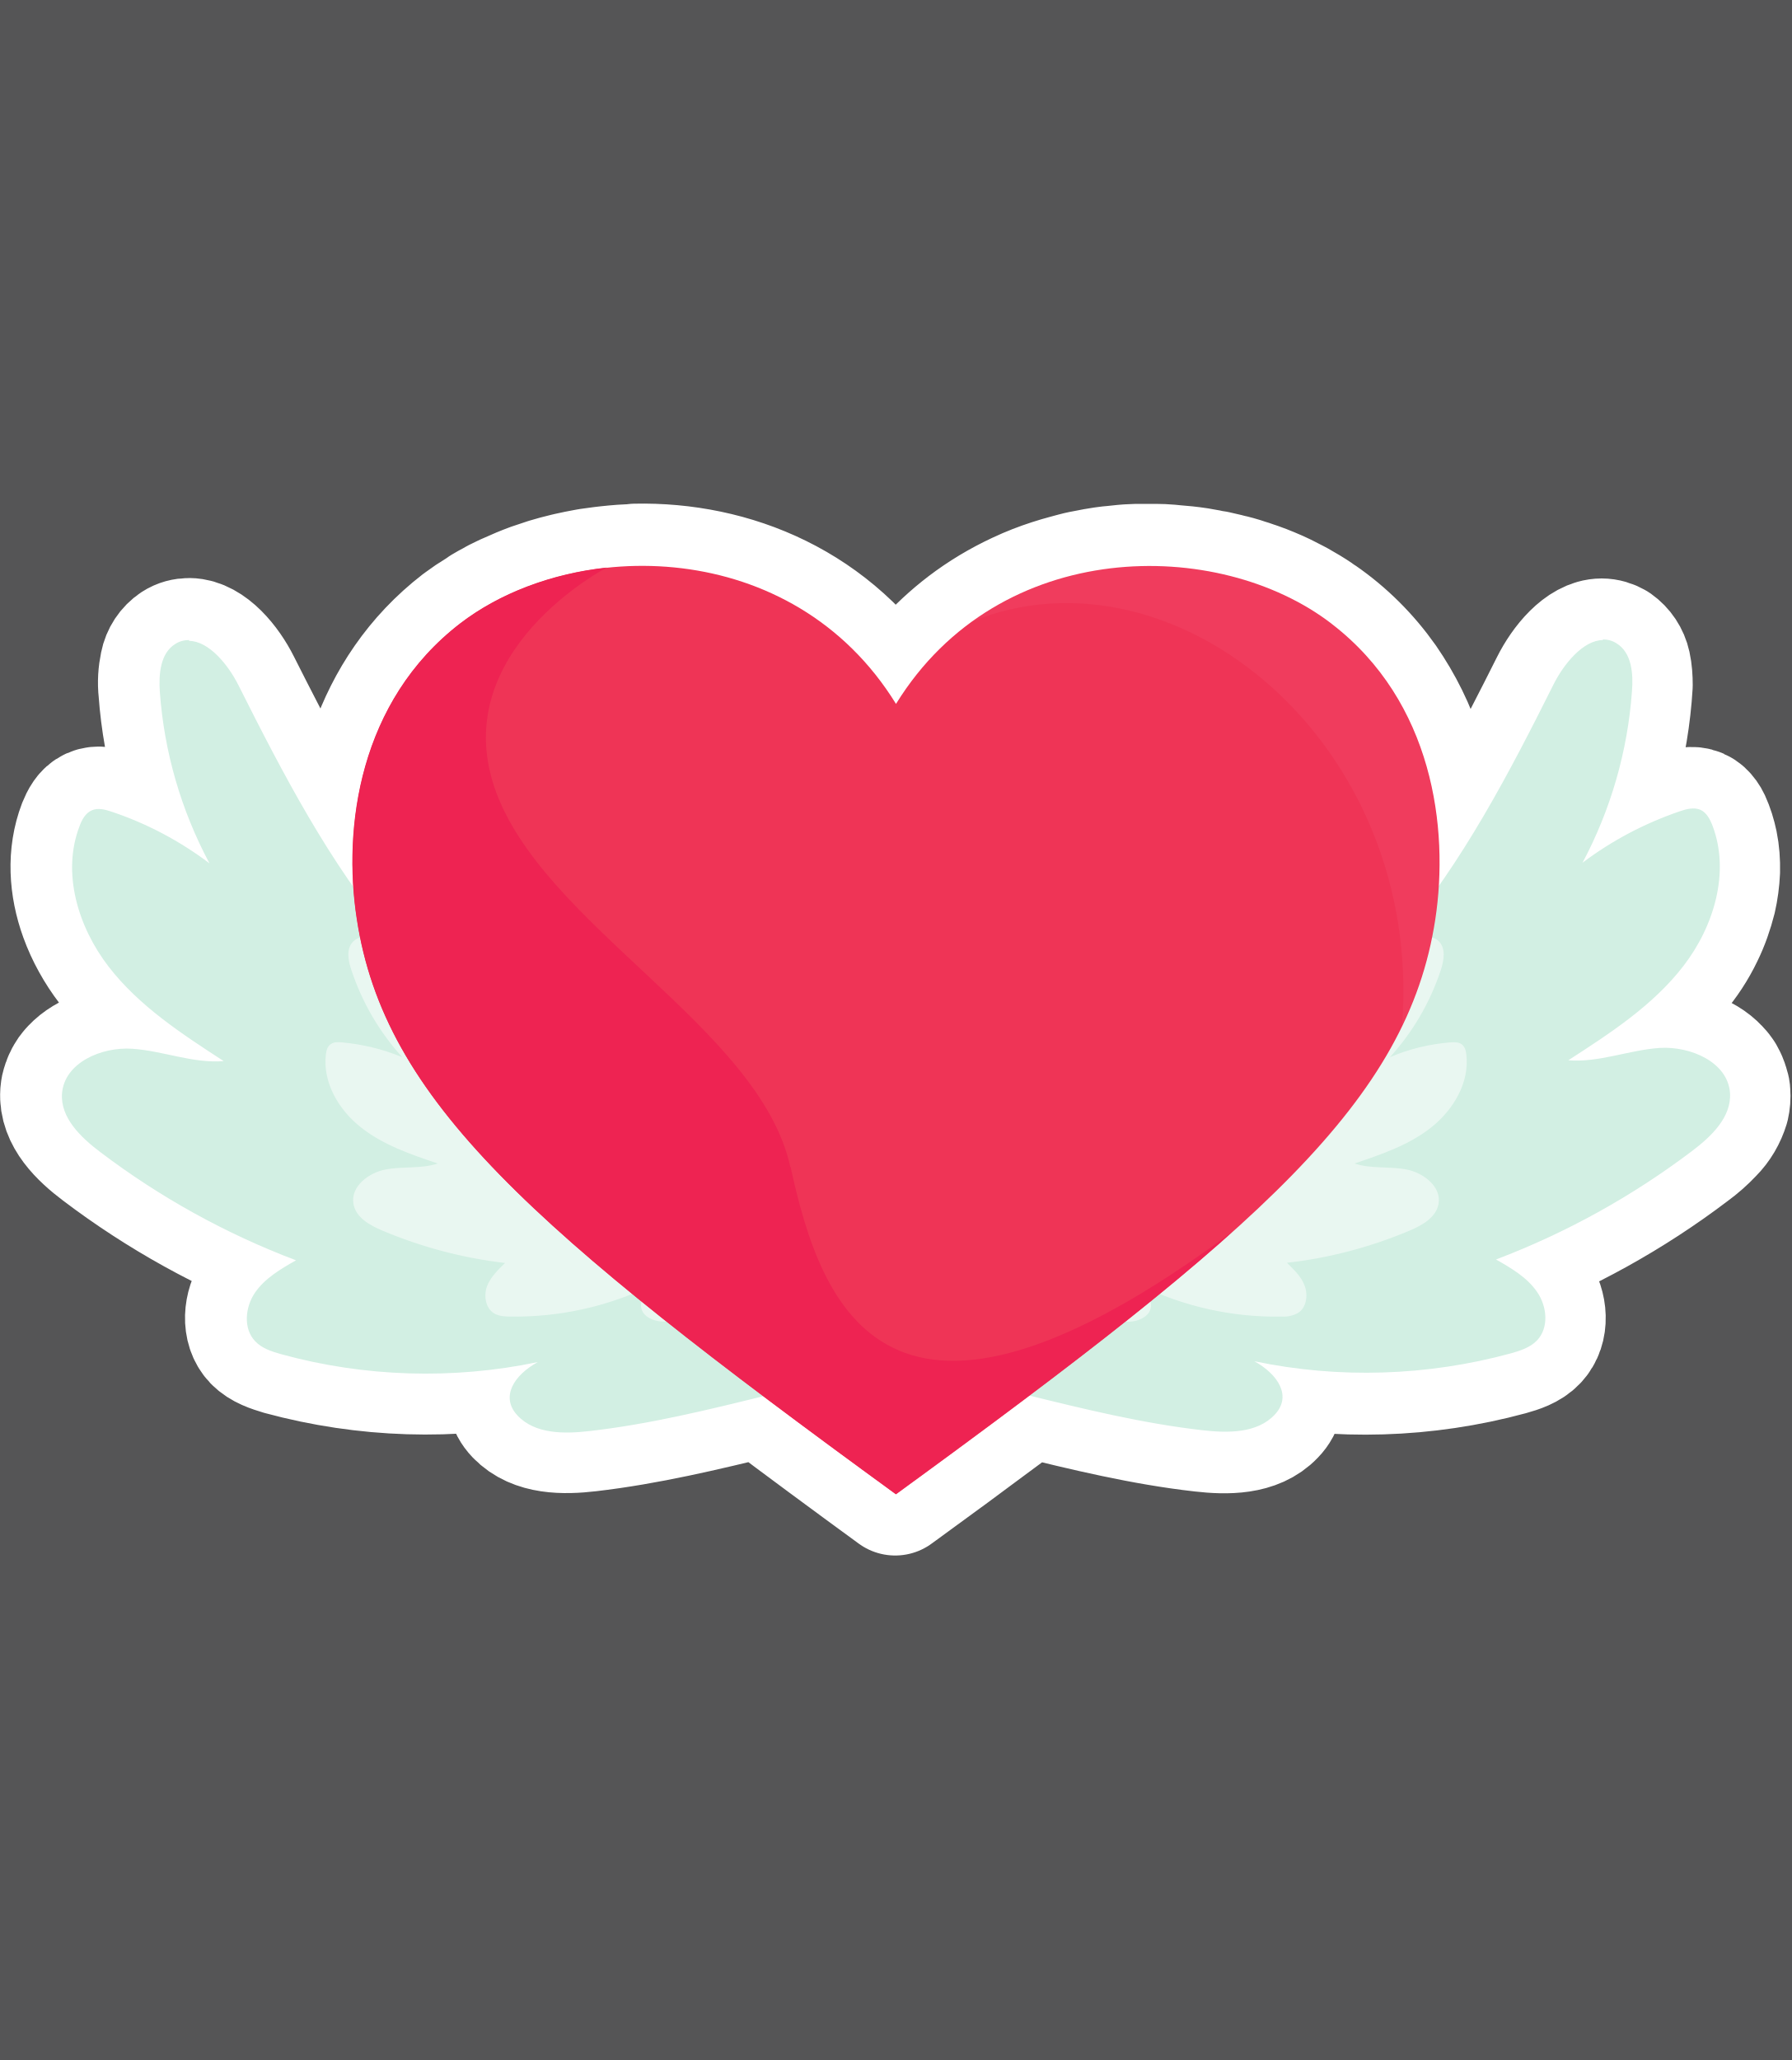
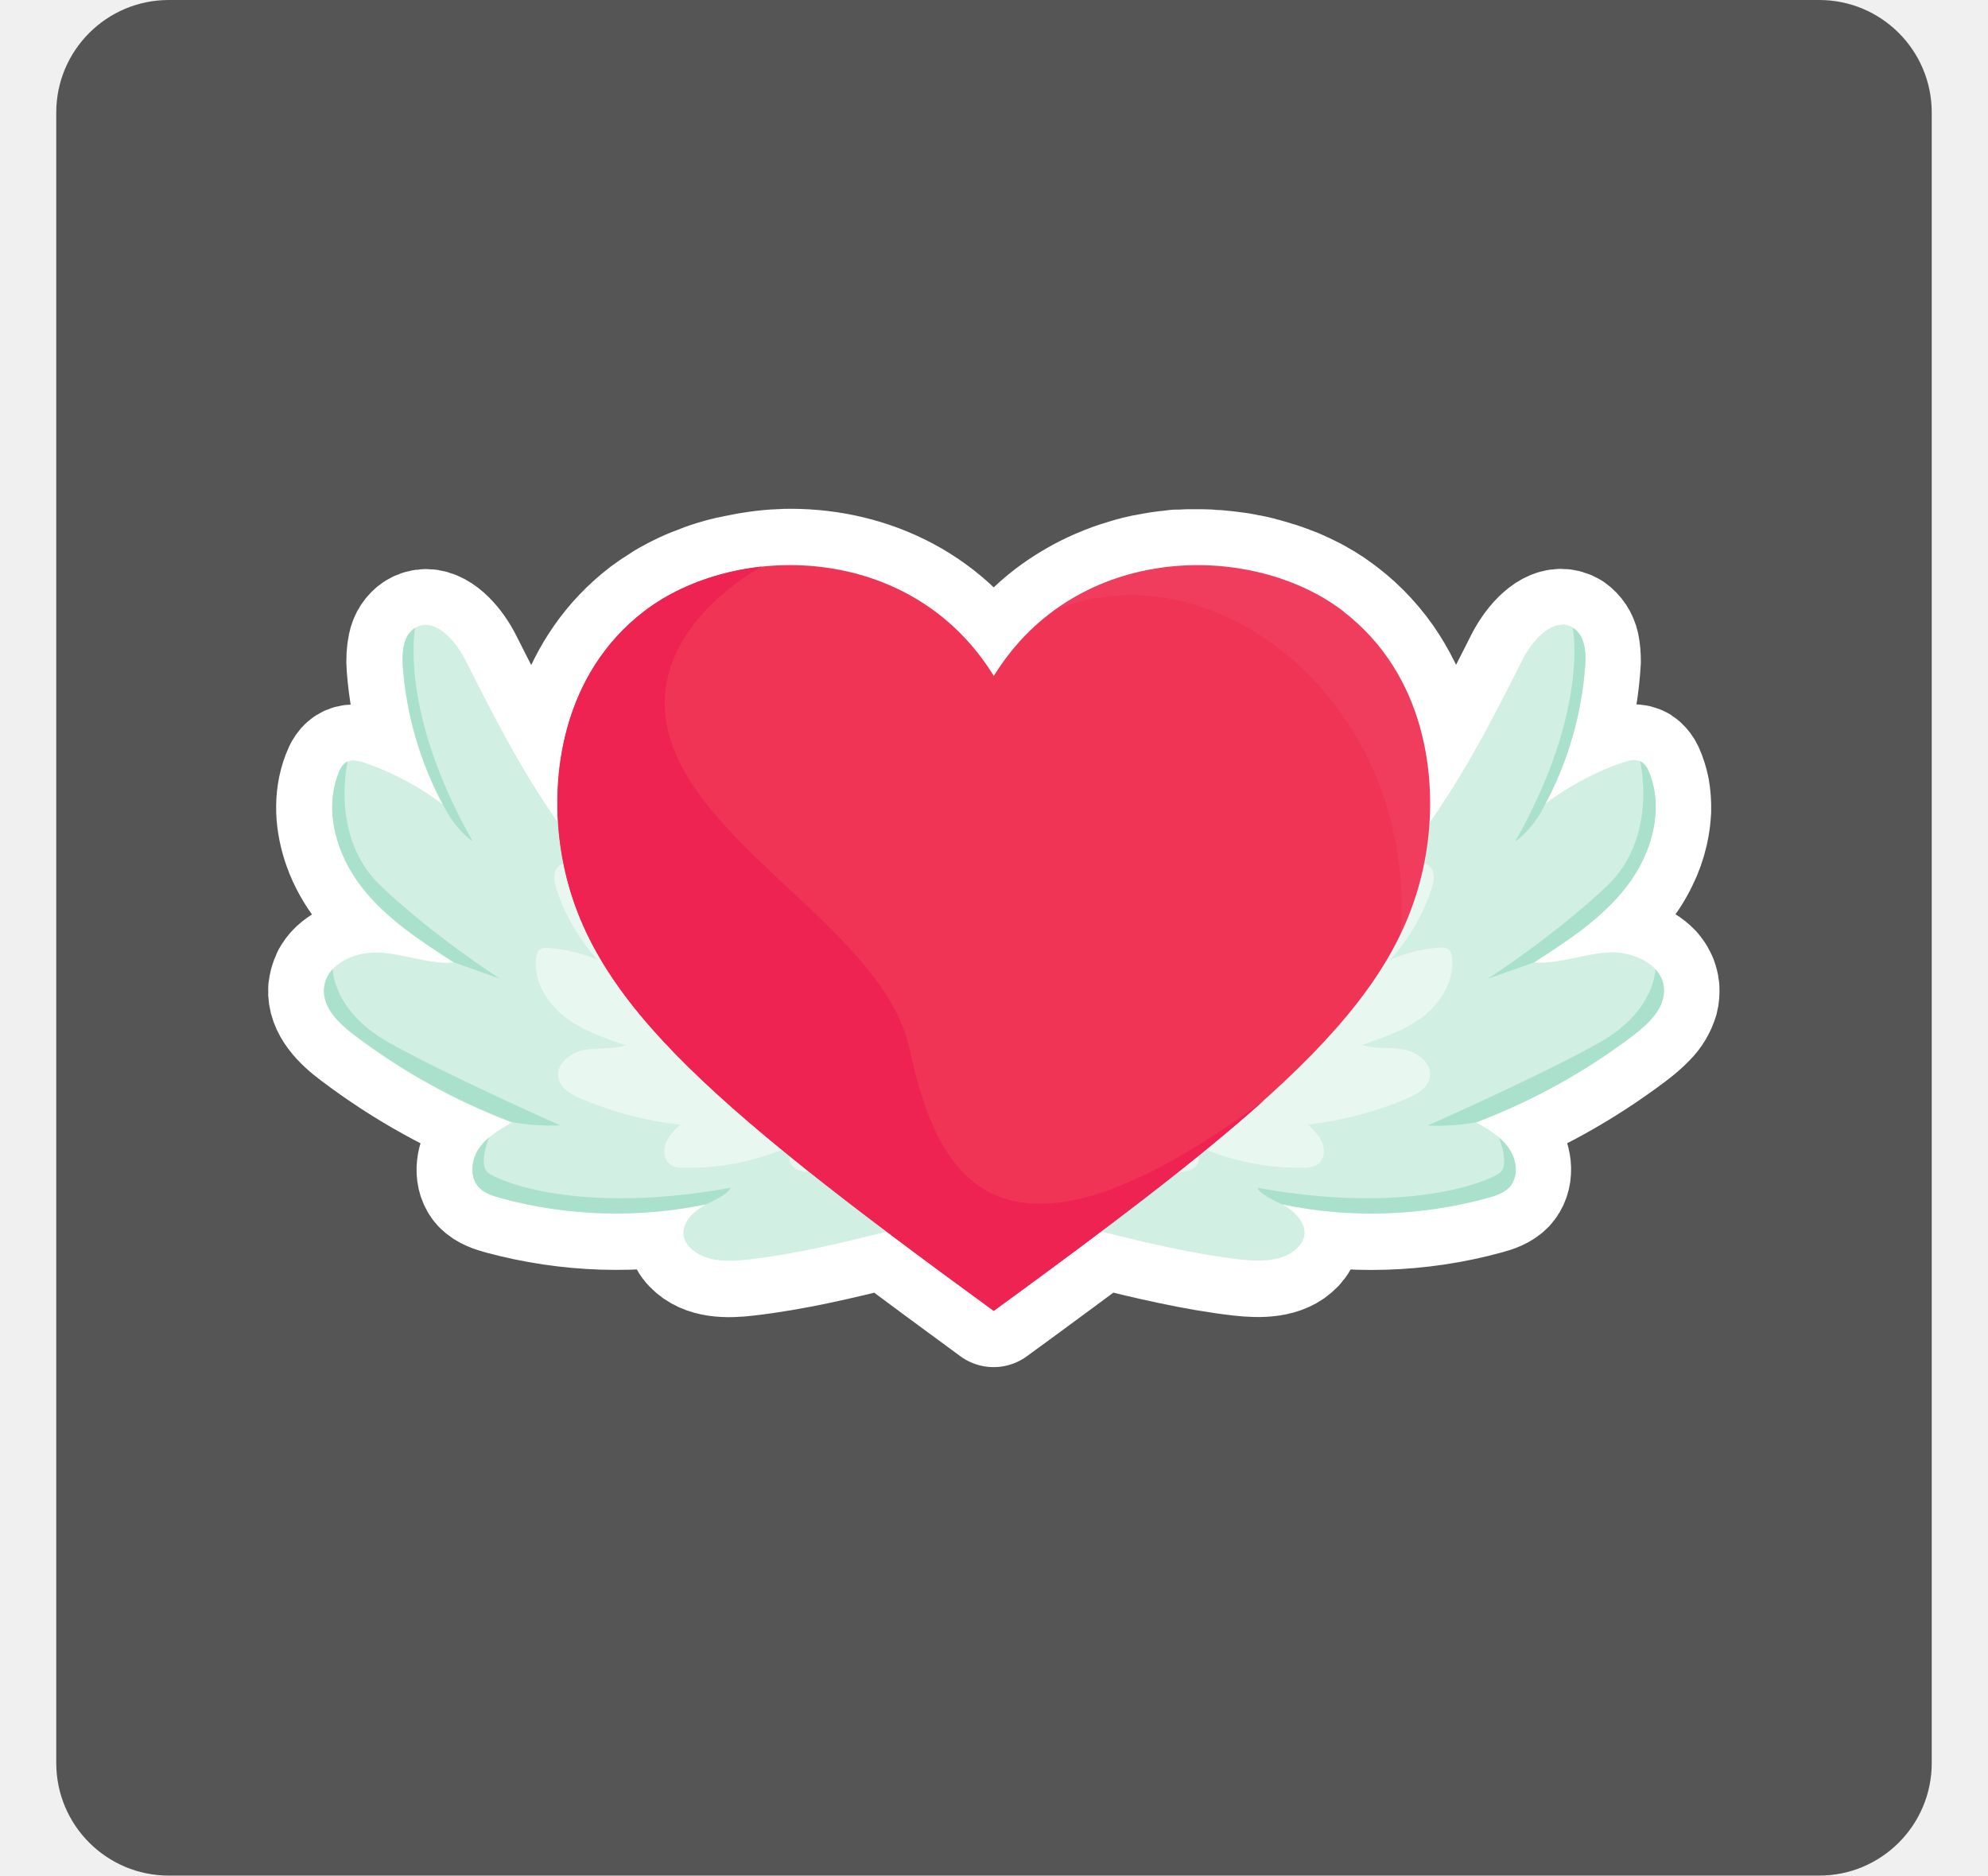
- <svg xmlns="http://www.w3.org/2000/svg" width="87" height="100" viewBox="0 0 87 100">
+ <svg xmlns="http://www.w3.org/2000/svg" width="106" height="100" viewBox="0 0 106 100">
  <g id="Hintergrund">
-     <rect id="Hintergrund-2" data-name="Hintergrund" width="87" height="100" fill="#555556" />
+     <rect id="Hintergrund-2" data-name="Hintergrund" x="3" width="100" height="100" rx="6" ry="6" fill="#555556" />
  </g>
-   <g id="amor">
-     <path d="M30.88,27.47c-.47,0-.93.04-1.39.09l-.26.03-.37.05-.29.04-.16.03c-.27.05-.53.1-.79.16l-.17.04c-.3.07-.59.15-.89.24h0c-.18.06-.36.12-.54.18l-.21.07c-.38.14-.74.29-1.11.46l-.16.07c-.14.07-.29.14-.43.21l-.12.07c-.18.09-.35.19-.52.29l-.08.06c-.14.09-.28.18-.42.27l-.13.08c-.16.11-.32.23-.48.34-4.33,3.34-5.46,8.52-5.19,12.75-2.15-3.06-3.89-6.43-5.58-9.78-.5-1-1.44-2.15-2.4-2.16-.24,0-.47.06-.67.19-.35.23-.59.6-.67,1.01-.09.43-.12.87-.07,1.31.21,2.91,1.03,5.74,2.4,8.31-1.43-1.08-3.03-1.92-4.73-2.5-.32-.11-.68-.21-.99-.07-.3.13-.47.46-.59.76-.54,1.41-.44,2.97.08,4.41.31.86.77,1.68,1.32,2.4,1.48,1.92,3.55,3.27,5.59,4.58-1.49.12-2.94-.5-4.44-.6-1.03-.07-2.21.29-2.88,1.01l-.02.02c-.06.07-.12.14-.17.21l-.04.07c-.04.06-.08.12-.11.19l-.04.09c-.03.06-.05.13-.07.2l-.03.09c-.03.1-.04.2-.05.31-.08,1.17.91,2.12,1.85,2.83,2.9,2.2,6.1,3.97,9.5,5.26-.48.27-.96.55-1.37.91h0c-.1.09-.19.18-.28.27l-.09.1-.07.07c-.06.07-.12.14-.17.22-.48.7-.58,1.75,0,2.36.33.34.81.49,1.27.63,4.06,1.1,8.32,1.24,12.44.38-1.17.64-1.83,1.7-.98,2.59.85.89,2.26.88,3.48.74,2.84-.33,5.63-1,8.41-1.68,1.98,1.49,4.12,3.07,6.46,4.78.95-.69,1.86-1.36,2.75-2.01l1.24-.92,1.5-1.11.98-.73c2.78.68,5.57,1.36,8.41,1.68,1.23.14,2.64.15,3.48-.74.86-.89.19-1.95-.98-2.59,4.12.85,8.38.72,12.44-.38.46-.13.94-.28,1.27-.63.59-.62.49-1.66.01-2.36-.05-.08-.11-.15-.17-.22l-.07-.07-.09-.1c-.09-.09-.18-.18-.28-.26h0c-.43-.35-.89-.65-1.37-.91,3.4-1.29,6.6-3.06,9.5-5.26.37-.27.71-.57,1.02-.9.36-.36.62-.81.77-1.3.05-.22.07-.44.05-.67,0-.09-.02-.18-.05-.27l-.03-.09c-.02-.07-.04-.13-.07-.2l-.04-.09c-.03-.06-.07-.13-.1-.19l-.05-.07c-.05-.07-.1-.14-.16-.2l-.03-.03c-.66-.72-1.85-1.07-2.89-1.01-1.49.1-2.94.72-4.44.6,1.91-1.23,3.85-2.49,5.31-4.22.5-.58.92-1.22,1.25-1.91.27-.55.47-1.13.62-1.72.1-.44.16-.89.18-1.34.01-.45-.02-.9-.11-1.34-.08-.38-.19-.74-.35-1.09-.07-.15-.17-.29-.29-.4-.06-.05-.13-.1-.2-.13-.31-.14-.66-.04-.98.07-1.7.58-3.29,1.42-4.73,2.5,1.42-2.67,2.24-5.62,2.42-8.64,0-.33-.02-.66-.09-.98-.09-.41-.33-.77-.67-1.01-.2-.12-.43-.19-.66-.19-.96,0-1.9,1.16-2.4,2.16-1.68,3.35-3.42,6.72-5.57,9.78,0-.05,0-.09,0-.13.06-.93.04-1.87-.06-2.8-.11-1.14-.34-2.27-.68-3.37-.41-1.31-1.02-2.54-1.8-3.67-.86-1.22-1.92-2.28-3.15-3.13-.04-.03-.08-.06-.13-.09-.31-.21-.63-.4-.95-.58l-.15-.08c-.16-.08-.31-.16-.47-.24l-.1-.05c-.19-.09-.38-.18-.58-.26l-.15-.06c-.15-.06-.29-.12-.44-.17l-.23-.08c-.13-.05-.27-.09-.4-.13l-.21-.07c-.16-.05-.31-.09-.47-.13-.06-.01-.11-.03-.16-.04-.22-.05-.43-.1-.65-.15h-.07c-.2-.05-.4-.09-.6-.12l-.17-.03c-.39-.06-.79-.1-1.19-.13l-.2-.02c-.23-.02-.45-.03-.68-.03h0c-.22,0-.44,0-.66,0-.08,0-.16,0-.24,0l-.45.02-.24.02-.47.05-.22.02c-.2.03-.41.05-.61.09h0l-.36.07c-.22.04-.44.08-.66.14l-.26.07c-.14.04-.27.07-.4.11l-.14.04c-.51.15-1.02.33-1.51.54l-.09.04c-.92.4-1.79.89-2.61,1.48-1.48,1.07-2.74,2.43-3.7,3.99-2.98-4.83-7.94-6.79-12.63-6.69h.01Z" fill="#fafdfc" stroke="#fff" stroke-linejoin="round" stroke-width="6" />
-     <path d="M9.18,31.07c-.24,0-.47.06-.67.19-.73.45-.81,1.47-.75,2.33.21,2.91,1.03,5.74,2.41,8.32-1.43-1.08-3.03-1.93-4.73-2.5-.32-.11-.68-.21-.99-.07-.3.13-.48.46-.59.77-.87,2.26-.07,4.89,1.41,6.81,1.48,1.92,3.56,3.27,5.59,4.59-1.5.12-2.95-.5-4.44-.6-1.5-.1-3.3.68-3.41,2.18-.08,1.17.91,2.12,1.85,2.83,2.9,2.2,6.1,3.97,9.51,5.26-.74.42-1.51.87-1.99,1.57-.48.7-.58,1.75.01,2.36.33.35.81.5,1.27.63,4.04,1.11,8.34,1.24,12.45.38-1.17.64-1.83,1.7-.98,2.6.85.9,2.26.89,3.48.75,2.91-.33,5.76-1.03,8.6-1.73,1.06-.26,2.23-.6,2.8-1.53.98-1.61-1.63-2.95-1.91-4.81-1.85-12.24-13.71-9.51-19.03-15.84-3.09-3.68-5.33-7.99-7.49-12.29-.5-1-1.44-2.15-2.4-2.16ZM77.82,31.07c-.96.01-1.9,1.16-2.4,2.16-2.15,4.3-4.4,8.61-7.49,12.29-5.32,6.33-17.18,3.59-19.03,15.84-.28,1.86-2.89,3.2-1.91,4.81.57.93,1.74,1.27,2.8,1.53,2.84.7,5.69,1.4,8.6,1.73,1.23.14,2.64.15,3.49-.75.85-.89.19-1.95-.98-2.6,4.1.86,8.4.72,12.44-.38.46-.13.94-.28,1.28-.63.59-.62.49-1.66,0-2.36-.48-.7-1.25-1.15-1.99-1.57,3.4-1.29,6.6-3.06,9.51-5.26.94-.71,1.93-1.65,1.85-2.83-.11-1.49-1.91-2.27-3.41-2.18-1.49.1-2.95.72-4.44.6,2.04-1.32,4.11-2.66,5.59-4.58,1.48-1.92,2.27-4.55,1.41-6.81-.12-.31-.29-.64-.59-.77-.31-.13-.67-.04-.99.07-1.7.58-3.3,1.42-4.73,2.5,1.37-2.57,2.19-5.41,2.4-8.32.07-.86-.01-1.88-.75-2.33-.2-.13-.43-.19-.66-.19h0Z" fill="#d2efe3" />
-     <path d="M17.61,45.49c-.18.01-.34.09-.47.22-.34.35-.24.92-.08,1.38.52,1.57,1.36,3.01,2.47,4.23-.94-.39-1.93-.63-2.94-.72-.19-.02-.4-.02-.55.1-.15.11-.2.31-.22.5-.16,1.36.64,2.7,1.72,3.54,1.08.85,2.41,1.3,3.71,1.74-.8.27-1.69.13-2.52.29-.83.15-1.72.83-1.57,1.67.11.66.79,1.04,1.41,1.3,1.9.8,3.9,1.33,5.95,1.57-.35.34-.71.69-.88,1.14-.16.46-.07,1.04.34,1.3.23.14.51.16.78.16,2.38.04,4.74-.48,6.89-1.52-.55.51-.77,1.19-.18,1.56.59.37,1.36.17,2.02-.08,1.55-.59,3.02-1.37,4.48-2.15.55-.29,1.14-.64,1.32-1.23.31-1.02-1.3-1.39-1.72-2.38-2.72-6.46-8.85-3.31-12.65-6.04-2.21-1.59-4.04-3.65-5.82-5.71-.38-.44-.99-.9-1.5-.87h0ZM69.39,45.49c-.51-.03-1.11.43-1.49.87-1.78,2.06-3.61,4.11-5.82,5.71-3.8,2.74-9.93-.42-12.65,6.05-.41.98-2.03,1.35-1.72,2.38.18.59.78.93,1.32,1.23,1.46.78,2.93,1.56,4.48,2.15.65.25,1.43.45,2.02.07.59-.37.37-1.05-.18-1.56,2.13,1.04,4.51,1.57,6.88,1.52.27.02.54-.04.78-.17.41-.25.5-.84.34-1.3-.16-.46-.53-.8-.87-1.14,2.05-.23,4.05-.76,5.95-1.56.62-.26,1.29-.64,1.41-1.3.15-.83-.73-1.51-1.56-1.67-.84-.16-1.72-.02-2.52-.29,1.3-.44,2.63-.89,3.71-1.74,1.08-.85,1.88-2.18,1.72-3.54-.02-.19-.07-.39-.22-.5-.15-.12-.36-.11-.55-.1-1.01.08-2.01.32-2.94.72,1.11-1.22,1.95-2.66,2.47-4.23.15-.46.25-1.03-.08-1.38-.12-.13-.29-.21-.47-.21h0Z" fill="#e9f7f1" />
-     <path d="M8.51,31.26c-.73.45-.81,1.47-.75,2.33.21,2.91,1.03,5.74,2.41,8.32.77,1.6,1.81,2.26,1.81,2.26-4.5-7.94-3.47-12.9-3.47-12.9ZM78.49,31.26s1.03,4.97-3.47,12.9c0,0,1.05-.66,1.81-2.26,1.37-2.57,2.19-5.41,2.4-8.32.07-.86-.01-1.88-.75-2.33ZM4.45,39.32c-.3.13-.48.46-.59.77-.87,2.26-.07,4.89,1.41,6.81,1.48,1.92,3.56,3.27,5.59,4.59l2.78.98s-4.09-2.64-7.2-5.61c-3.1-2.96-1.99-7.53-1.99-7.53ZM82.55,39.32s1.11,4.57-1.99,7.53c-3.11,2.96-7.2,5.61-7.2,5.61l2.78-.98c2.04-1.32,4.11-2.66,5.59-4.58,1.48-1.92,2.27-4.55,1.41-6.81-.12-.31-.29-.64-.59-.77ZM3.53,51.88c-.3.32-.49.73-.52,1.17-.09,1.17.91,2.12,1.84,2.83,2.9,2.2,6.1,3.97,9.51,5.26,1.55.28,2.92.19,2.92.19,0,0-7.03-3.11-10.4-5.03-3.37-1.92-3.34-4.42-3.34-4.42ZM83.47,51.88s.03,2.51-3.34,4.42c-3.37,1.91-10.4,5.03-10.4,5.03,0,0,1.37.09,2.92-.19,3.4-1.29,6.6-3.06,9.51-5.26.94-.71,1.93-1.65,1.85-2.83-.03-.44-.22-.85-.52-1.17h0ZM12.98,62.05c-.23.2-.44.42-.62.67-.48.7-.58,1.75.01,2.36.33.34.81.49,1.27.62,4.04,1.11,8.34,1.24,12.45.38,1.49-.68,1.48-.99,1.48-.99-9.17,1.65-13.99-.41-14.64-.9-.64-.48.03-2.11.05-2.15ZM74.02,62.05s.69,1.67.05,2.15c-.65.48-5.47,2.55-14.64.9,0,0-.02.31,1.48.99,4.1.86,8.4.72,12.44-.38.46-.13.94-.28,1.28-.63.59-.62.49-1.66,0-2.36-.17-.25-.38-.47-.61-.67Z" fill="none" />
-     <path d="M64.65,30.28c-5.48-4.22-16.13-4.25-21.15,3.89-5.02-8.14-15.67-8.12-21.15-3.9-4.9,3.77-5.71,9.9-5.02,14.35,1.34,8.79,8.43,15,26.17,27.92,17.74-12.92,24.83-19.12,26.18-27.9.68-4.45-.12-10.58-5.02-14.35" fill="#ef3456" />
-     <path d="M38.37,56.65c-1.48-6.78-12.12-11.77-14.37-18.44-2.23-6.63,5.37-10.61,5.46-10.66-2.69.29-5.22,1.25-7.12,2.71-4.9,3.77-5.71,9.9-5.02,14.35,1.34,8.79,8.43,15,26.17,27.92,7-5.1,12.34-9.14,16.32-12.72-16.78,12.43-19.95,3.61-21.43-3.17" fill="#ee2352" />
-     <path d="M56.14,27.47c-3.08-.06-6.27.76-8.95,2.7,9.77-3.98,21.93,5.82,20.88,19.6.8-1.66,1.32-3.34,1.6-5.14.68-4.45-.12-10.58-5.02-14.35-2.23-1.72-5.31-2.74-8.52-2.8h0Z" fill="rgba(255, 255, 255, .04)" />
+   <g id="Amor">
+     <path d="M41.87,30.14c-.41,0-.82.03-1.23.08l-.23.03-.33.05-.26.04-.14.03c-.23.04-.47.09-.7.14l-.15.03c-.26.06-.52.13-.78.21h0c-.16.05-.32.1-.48.16l-.18.07c-.33.12-.66.25-.98.4l-.14.07c-.13.06-.25.12-.38.19l-.11.06c-.16.08-.31.17-.46.26l-.07.05c-.13.08-.25.16-.37.24l-.11.07c-.14.1-.28.2-.42.3-3.82,2.94-4.81,7.51-4.58,11.25-1.9-2.7-3.43-5.67-4.92-8.63-.44-.88-1.27-1.89-2.12-1.9-.21,0-.41.06-.59.17-.31.2-.52.53-.59.89-.08.38-.1.77-.07,1.16.19,2.56.91,5.06,2.12,7.33-1.26-.95-2.67-1.7-4.17-2.21-.28-.09-.6-.18-.87-.06-.27.11-.42.4-.52.67-.48,1.25-.38,2.62.07,3.89.27.76.68,1.48,1.17,2.11,1.3,1.69,3.13,2.88,4.93,4.04-1.32.1-2.6-.45-3.92-.53-.91-.06-1.95.25-2.54.89v.02c-.07.06-.12.12-.16.19l-.04.06c-.03.05-.07.11-.09.17l-.03.08c-.02.06-.04.11-.06.17l-.02.08c-.02.09-.04.18-.05.27-.07,1.03.8,1.87,1.63,2.49,2.56,1.94,5.38,3.5,8.38,4.64-.42.24-.85.49-1.21.8h0c-.09.08-.17.16-.25.24l-.08.09-.06.06c-.05.06-.1.13-.15.2-.42.62-.51,1.54,0,2.08.29.3.72.44,1.12.55,3.58.97,7.34,1.09,10.97.34-1.03.56-1.62,1.5-.86,2.29.75.79,1.99.78,3.07.65,2.51-.29,4.97-.88,7.42-1.49,1.75,1.32,3.64,2.71,5.7,4.22.84-.61,1.64-1.2,2.43-1.78l1.1-.81,1.32-.98.86-.65c2.45.6,4.91,1.2,7.42,1.49,1.08.12,2.33.13,3.07-.65.76-.79.17-1.72-.86-2.29,3.63.75,7.39.64,10.97-.34.41-.11.83-.25,1.12-.55.52-.55.44-1.46.01-2.08-.05-.07-.1-.13-.15-.2l-.06-.07-.08-.09c-.08-.08-.16-.16-.25-.23h0c-.38-.31-.78-.58-1.21-.8,3-1.14,5.82-2.7,8.38-4.64.32-.24.62-.5.9-.79.32-.32.55-.71.68-1.14.05-.19.06-.39.05-.59,0-.08-.02-.16-.04-.24l-.02-.08c-.02-.06-.04-.12-.06-.18l-.04-.08c-.03-.06-.06-.11-.09-.17l-.04-.06c-.04-.06-.09-.12-.14-.18l-.02-.03c-.59-.63-1.63-.95-2.55-.89-1.32.09-2.6.63-3.92.53,1.68-1.08,3.4-2.2,4.68-3.73.44-.51.81-1.08,1.1-1.68.24-.48.42-.99.54-1.52.09-.39.14-.78.16-1.18.01-.39-.02-.79-.09-1.18-.07-.33-.17-.65-.31-.96-.06-.13-.15-.25-.26-.35-.05-.05-.11-.09-.18-.11-.27-.12-.59-.03-.87.06-1.5.51-2.91,1.25-4.17,2.21,1.25-2.36,1.98-4.96,2.13-7.62,0-.29-.02-.58-.08-.87-.08-.36-.29-.68-.59-.89-.18-.11-.38-.17-.59-.17-.85,0-1.68,1.02-2.12,1.9-1.49,2.96-3.02,5.93-4.91,8.63,0-.04,0-.08,0-.11.05-.82.03-1.65-.05-2.47-.1-1.01-.3-2-.6-2.97-.36-1.15-.9-2.24-1.59-3.24-.76-1.08-1.69-2.01-2.77-2.76-.03-.03-.07-.05-.11-.08-.27-.18-.55-.35-.84-.51l-.13-.07c-.14-.07-.28-.14-.42-.21l-.09-.04c-.17-.08-.34-.16-.51-.23l-.14-.05c-.13-.05-.26-.1-.39-.15l-.2-.07c-.12-.04-.23-.08-.35-.11l-.19-.06c-.14-.04-.28-.08-.42-.12-.05-.01-.09-.03-.14-.04-.19-.05-.38-.09-.57-.13h-.06c-.18-.05-.35-.08-.53-.11l-.15-.02c-.35-.05-.7-.09-1.05-.12h-.18c-.2-.03-.4-.04-.6-.04h0c-.19,0-.39,0-.58,0-.07,0-.14,0-.21,0l-.39.02h-.22s-.41.05-.41.05l-.2.02c-.18.02-.36.05-.54.08h0l-.32.06c-.2.03-.39.07-.59.12l-.23.06c-.12.03-.24.06-.36.1l-.12.04c-.45.13-.9.29-1.33.48l-.08.03c-.81.35-1.58.79-2.3,1.3-1.31.95-2.42,2.14-3.26,3.52-2.63-4.26-7-5.99-11.14-5.9h.01Z" fill="#fafdfc" stroke="#fff" stroke-linejoin="round" stroke-width="6" />
+     <path d="M22.72,33.31c-.21,0-.41.06-.59.17-.65.4-.71,1.3-.66,2.05.19,2.57.91,5.07,2.12,7.34-1.27-.95-2.67-1.7-4.17-2.21-.28-.09-.6-.18-.87-.06-.27.11-.42.4-.52.68-.76,2-.07,4.31,1.24,6,1.3,1.69,3.14,2.88,4.93,4.04-1.32.1-2.6-.45-3.92-.53-1.32-.09-2.91.6-3.01,1.92-.07,1.03.8,1.87,1.63,2.5,2.56,1.94,5.38,3.5,8.39,4.64-.65.37-1.33.77-1.76,1.39-.42.62-.51,1.54.01,2.08.29.3.72.44,1.12.55,3.56.98,7.36,1.09,10.98.34-1.03.57-1.62,1.5-.86,2.29.75.79,1.99.78,3.07.66,2.57-.29,5.08-.91,7.59-1.53.94-.23,1.96-.53,2.47-1.35.86-1.42-1.44-2.6-1.69-4.25-1.63-10.8-12.09-8.38-16.78-13.97-2.73-3.25-4.71-7.05-6.61-10.84-.44-.88-1.27-1.9-2.12-1.9ZM83.28,33.31c-.85.01-1.68,1.02-2.12,1.9-1.9,3.79-3.88,7.59-6.61,10.84-4.69,5.58-15.16,3.17-16.78,13.97-.24,1.64-2.55,2.82-1.69,4.25.5.82,1.53,1.12,2.47,1.35,2.51.62,5.02,1.24,7.59,1.53,1.08.12,2.33.13,3.08-.66.75-.79.16-1.72-.86-2.29,3.62.76,7.41.64,10.98-.34.41-.11.83-.25,1.13-.55.52-.54.43-1.46,0-2.08-.43-.62-1.1-1.01-1.76-1.39,3-1.14,5.83-2.7,8.38-4.64.83-.63,1.7-1.46,1.63-2.5-.1-1.32-1.69-2-3.01-1.92-1.32.09-2.6.63-3.92.53,1.8-1.16,3.63-2.35,4.93-4.04,1.31-1.69,2-4.01,1.24-6.01-.1-.27-.26-.56-.52-.68-.27-.12-.59-.03-.87.06-1.5.51-2.91,1.26-4.17,2.21,1.21-2.27,1.93-4.77,2.12-7.34.06-.76-.01-1.65-.66-2.05-.18-.11-.38-.17-.59-.17h0Z" fill="#d2efe3" />
+     <path d="M30.16,46.03c-.16,0-.3.08-.41.19-.3.31-.21.81-.07,1.22.46,1.38,1.2,2.66,2.18,3.73-.83-.35-1.7-.56-2.6-.63-.17-.01-.35-.02-.49.09-.13.1-.17.28-.19.44-.14,1.2.56,2.38,1.52,3.13.95.75,2.12,1.15,3.27,1.53-.71.24-1.49.11-2.22.25-.74.14-1.51.74-1.38,1.47.1.58.7.92,1.24,1.14,1.67.71,3.44,1.17,5.25,1.38-.31.3-.63.61-.77,1.01-.14.4-.07.92.3,1.14.2.13.45.14.69.14,2.1.04,4.18-.42,6.08-1.34-.49.45-.68,1.05-.16,1.38.52.32,1.2.15,1.78-.07,1.36-.52,2.66-1.21,3.95-1.9.48-.26,1.01-.56,1.17-1.08.28-.9-1.15-1.23-1.51-2.1-2.4-5.7-7.8-2.92-11.16-5.33-1.95-1.4-3.56-3.22-5.13-5.03-.34-.39-.87-.79-1.32-.76h0ZM75.84,46.03c-.45-.03-.98.38-1.32.77-1.57,1.82-3.19,3.63-5.13,5.03-3.35,2.41-8.76-.37-11.16,5.33-.36.87-1.79,1.19-1.51,2.1.16.52.68.82,1.17,1.08,1.29.69,2.59,1.38,3.95,1.89.57.22,1.26.39,1.78.07.52-.33.33-.92-.16-1.38,1.88.92,3.98,1.38,6.07,1.34.24.01.48-.04.69-.15.36-.22.45-.74.3-1.14-.14-.4-.47-.71-.77-1.01,1.81-.21,3.57-.67,5.25-1.38.55-.23,1.14-.57,1.24-1.15.13-.74-.65-1.34-1.38-1.47-.74-.14-1.52-.01-2.23-.25,1.15-.39,2.32-.79,3.27-1.53.95-.75,1.66-1.92,1.52-3.13-.02-.16-.06-.34-.19-.44-.14-.1-.32-.1-.49-.09-.89.07-1.77.29-2.6.63.98-1.08,1.72-2.35,2.18-3.73.14-.41.22-.91-.07-1.22-.11-.11-.25-.18-.41-.19h0Z" fill="#e9f7f1" />
+     <path d="M22.14,33.47c-.65.4-.71,1.3-.66,2.05.19,2.57.91,5.07,2.12,7.34.68,1.41,1.6,1.99,1.6,1.99-3.97-7-3.06-11.38-3.06-11.38ZM83.86,33.47s.9,4.38-3.06,11.38c0,0,.92-.58,1.6-1.99,1.21-2.27,1.93-4.77,2.12-7.34.06-.76-.01-1.65-.66-2.05ZM18.55,40.59c-.27.11-.42.4-.52.68-.76,2-.07,4.31,1.24,6,1.3,1.69,3.14,2.88,4.93,4.04l2.45.87s-3.61-2.33-6.35-4.95c-2.74-2.61-1.76-6.64-1.76-6.64ZM87.45,40.59s.98,4.03-1.76,6.64c-2.74,2.61-6.35,4.95-6.35,4.95l2.46-.87c1.8-1.16,3.63-2.35,4.93-4.04,1.31-1.69,2-4.01,1.24-6.01-.1-.27-.26-.56-.52-.68ZM17.74,51.67c-.27.28-.43.65-.46,1.03-.08,1.03.8,1.87,1.63,2.49,2.56,1.94,5.38,3.5,8.39,4.64,1.37.25,2.57.17,2.57.17,0,0-6.2-2.75-9.18-4.44-2.97-1.69-2.95-3.9-2.95-3.9ZM88.26,51.67s.02,2.21-2.95,3.9c-2.98,1.69-9.18,4.44-9.18,4.44,0,0,1.21.08,2.58-.17,3-1.14,5.83-2.7,8.38-4.64.83-.63,1.7-1.46,1.63-2.5-.03-.39-.19-.75-.46-1.03h0ZM26.08,60.64c-.21.17-.39.37-.54.59-.42.62-.51,1.54.01,2.09.29.3.72.44,1.12.55,3.56.98,7.36,1.09,10.98.34,1.32-.6,1.3-.88,1.3-.88-8.09,1.46-12.34-.36-12.91-.79-.57-.42.03-1.86.04-1.9ZM79.92,60.64s.61,1.48.04,1.9c-.57.43-4.83,2.25-12.91.79,0,0-.02.28,1.3.88,3.62.76,7.41.64,10.98-.34.41-.11.83-.25,1.13-.55.52-.54.43-1.46,0-2.08-.15-.22-.33-.42-.54-.59Z" fill="#a9e1cd" />
+     <path d="M71.65,32.61c-4.83-3.73-14.23-3.75-18.66,3.43-4.42-7.18-13.82-7.16-18.66-3.44-4.32,3.33-5.03,8.73-4.43,12.66,1.18,7.75,7.44,13.23,23.08,24.63,15.65-11.39,21.91-16.86,23.09-24.61.6-3.93-.11-9.33-4.42-12.66" fill="#ef3456" />
+     <path d="M48.48,55.87c-1.3-5.98-10.69-10.38-12.67-16.26-1.97-5.85,4.74-9.36,4.81-9.4-2.38.26-4.6,1.1-6.28,2.39-4.32,3.33-5.03,8.73-4.43,12.66,1.18,7.75,7.44,13.23,23.08,24.63,6.17-4.5,10.88-8.06,14.4-11.22-14.8,10.96-17.6,3.19-18.9-2.79" fill="#ee2352" />
+     <path d="M64.15,30.14c-2.71-.05-5.53.67-7.89,2.38,8.62-3.51,19.35,5.14,18.42,17.29.7-1.46,1.16-2.95,1.41-4.54.6-3.92-.11-9.33-4.42-12.66-1.96-1.51-4.68-2.42-7.51-2.47h0Z" fill="rgba(255, 255, 255, .04)" />
  </g>
</svg>
